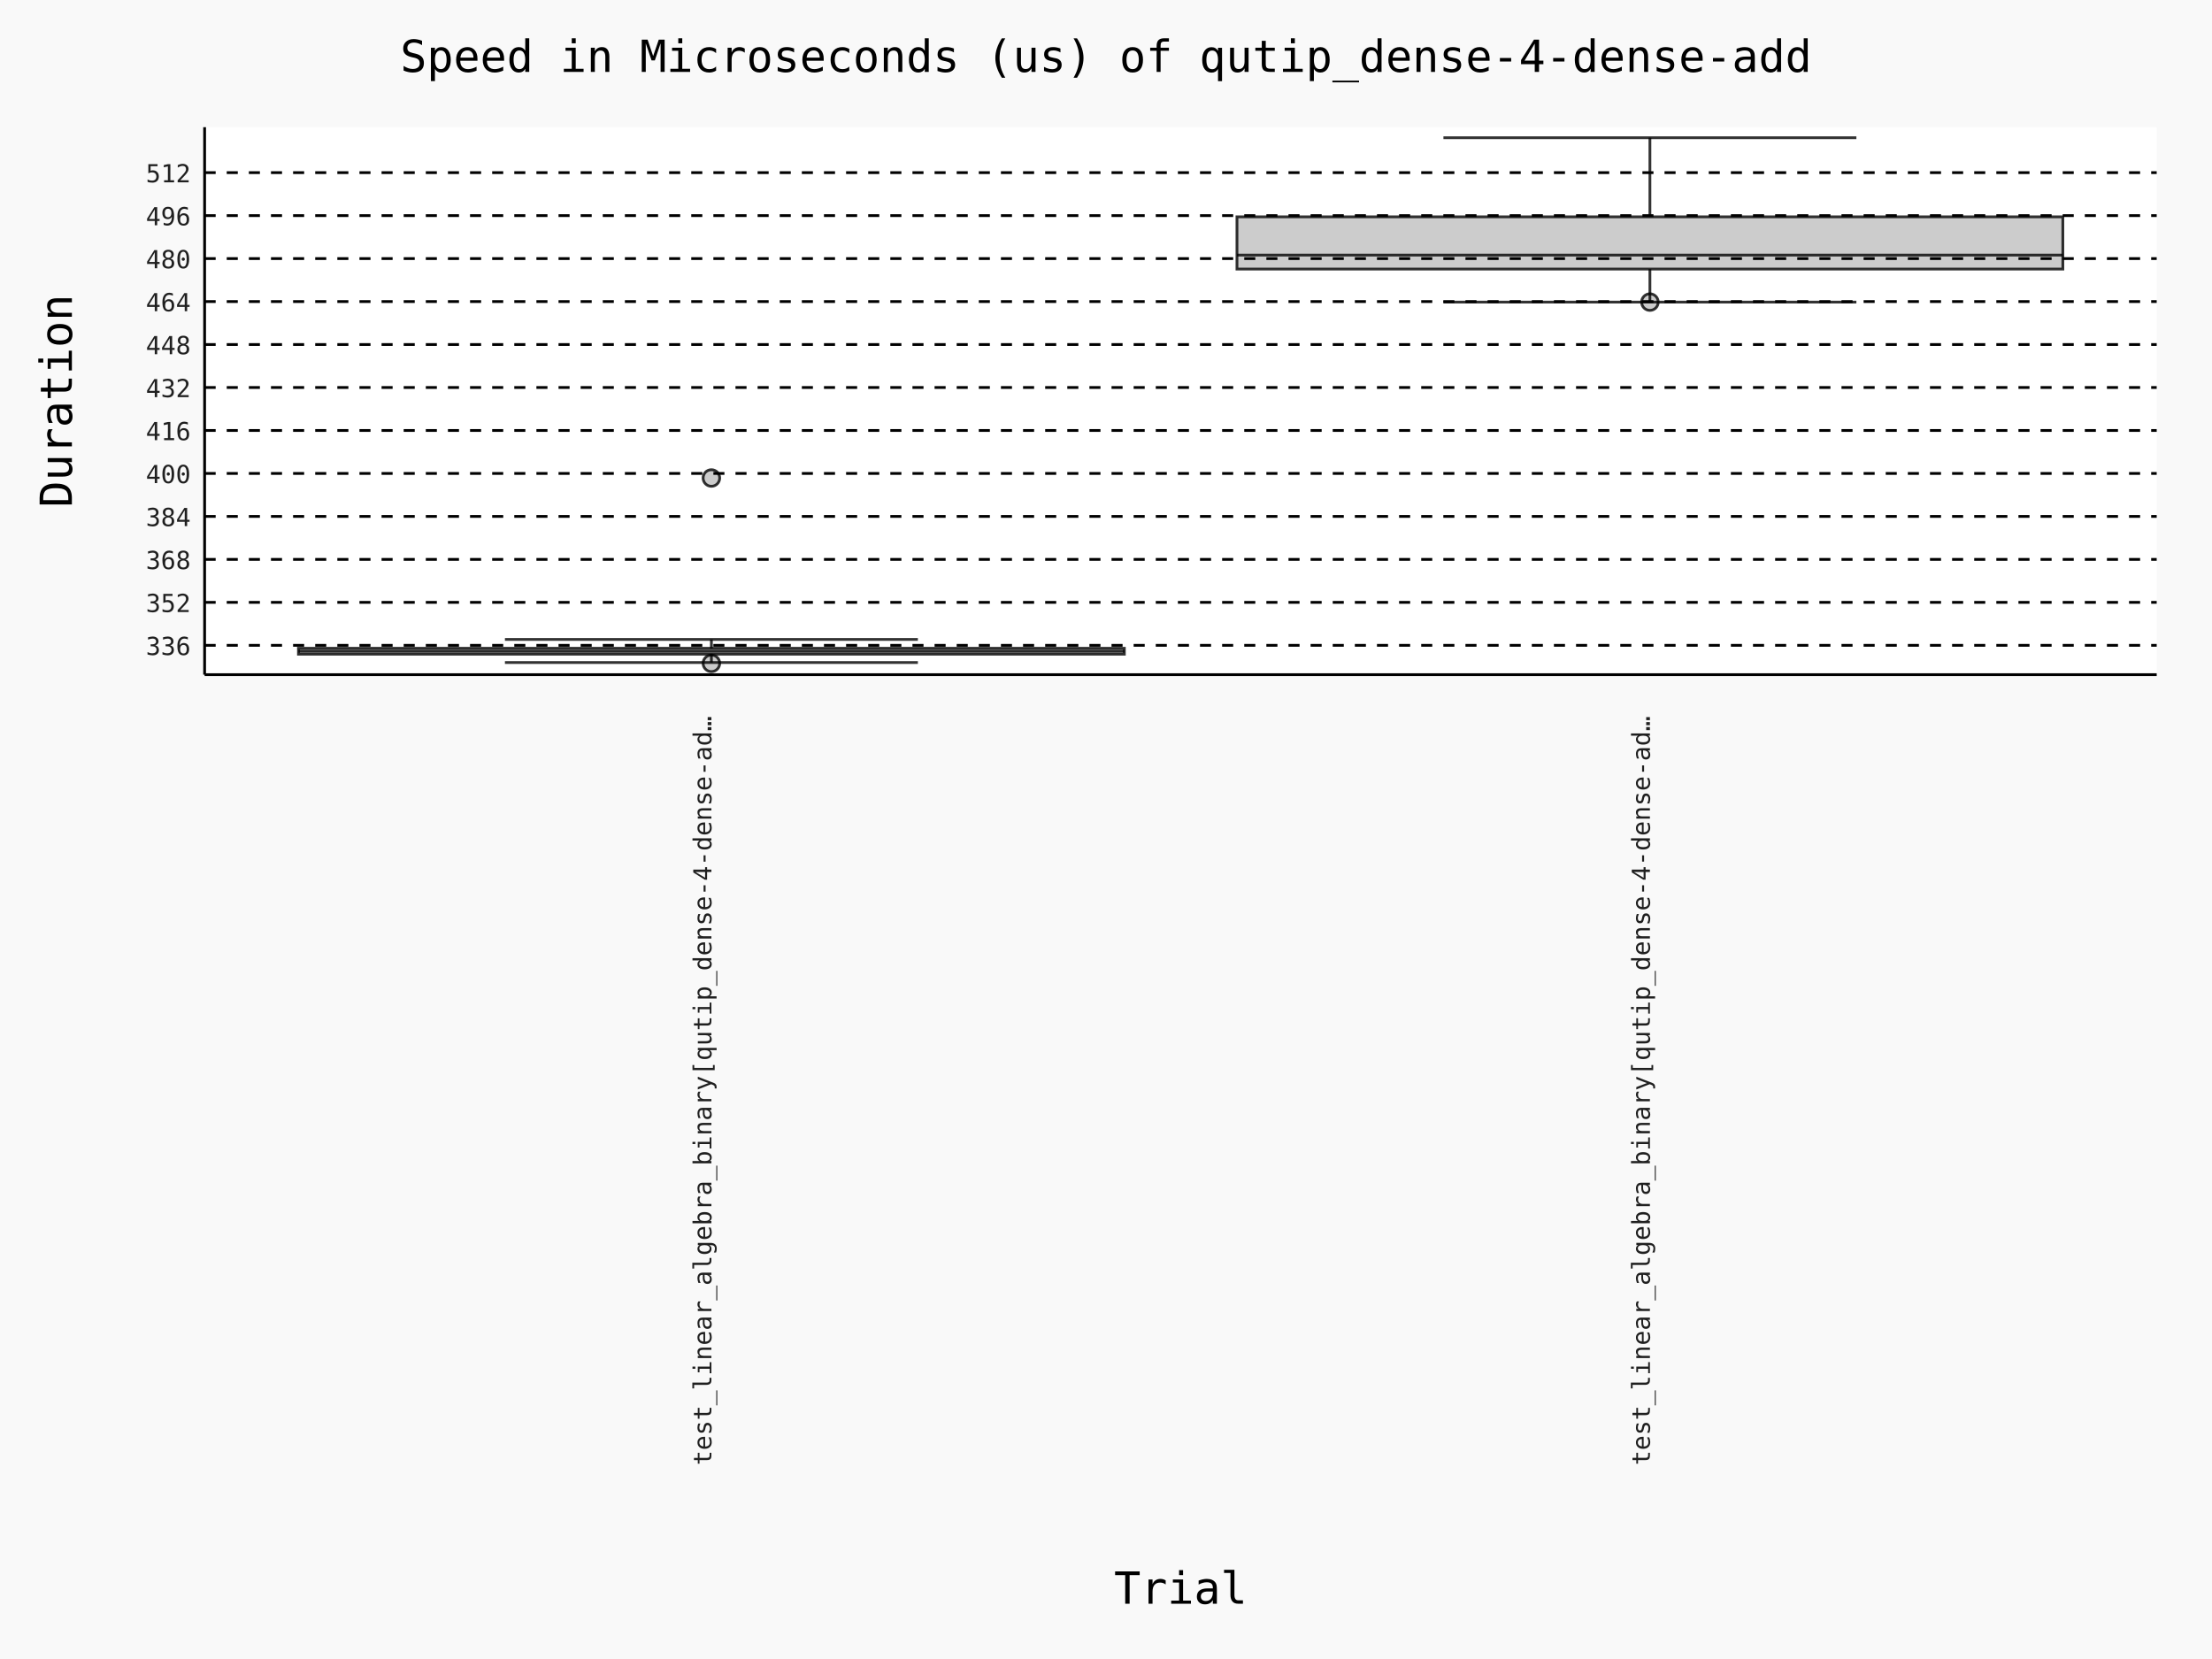
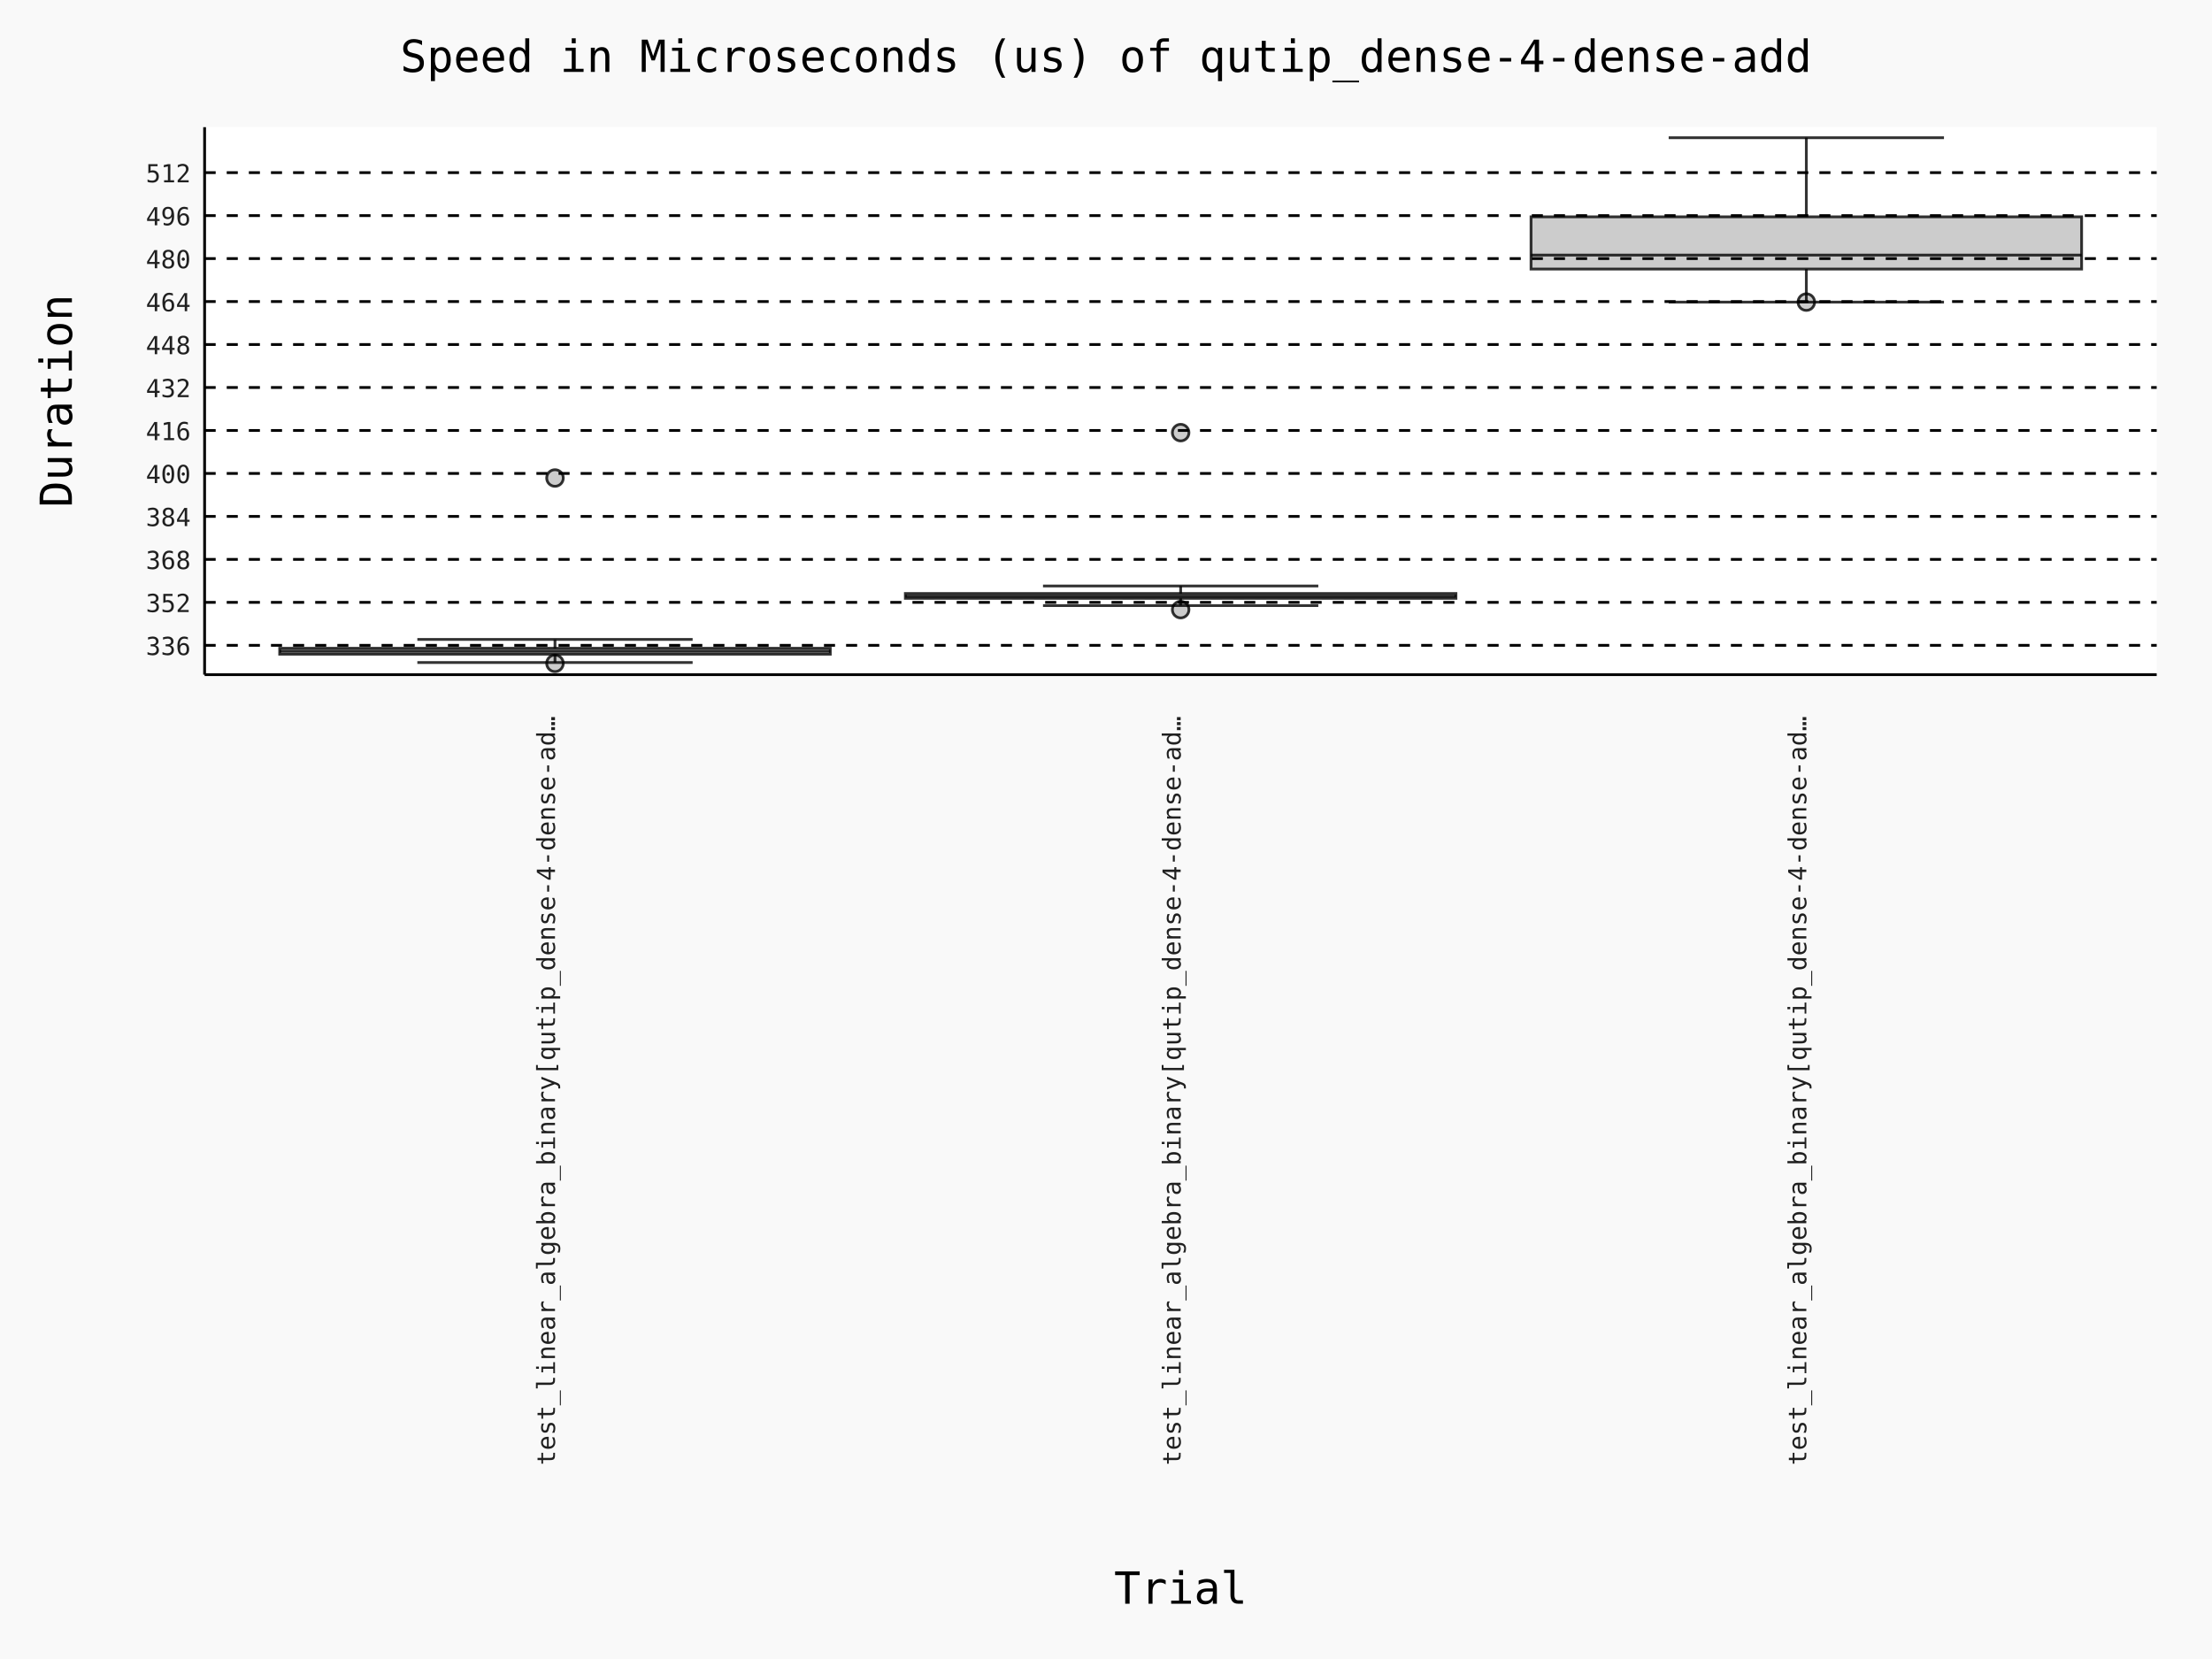
- <svg xmlns="http://www.w3.org/2000/svg" id="chart-a4fc1e0b-406a-45e3-9efc-bca2a4cae208" class="pygal-chart" viewBox="0 0 800 600">
+ <svg xmlns="http://www.w3.org/2000/svg" id="chart-b043ac28-d097-4aa3-8806-845f943edfa0" class="pygal-chart" viewBox="0 0 800 600">
  <defs>
-     <style type="text/css">#chart-a4fc1e0b-406a-45e3-9efc-bca2a4cae208{-webkit-user-select:none;-webkit-font-smoothing:antialiased;font-family:Consolas,"Deja Vu Sans Mono","Bitstream Vera Sans Mono","Courier New",monospace}#chart-a4fc1e0b-406a-45e3-9efc-bca2a4cae208 .title{font-family:Consolas,"Deja Vu Sans Mono","Bitstream Vera Sans Mono","Courier New",monospace;font-size:16px}#chart-a4fc1e0b-406a-45e3-9efc-bca2a4cae208 .legends .legend text{font-family:Consolas,"Deja Vu Sans Mono","Bitstream Vera Sans Mono","Courier New",monospace;font-size:14px}#chart-a4fc1e0b-406a-45e3-9efc-bca2a4cae208 .axis text{font-family:Consolas,"Deja Vu Sans Mono","Bitstream Vera Sans Mono","Courier New",monospace;font-size:10px}#chart-a4fc1e0b-406a-45e3-9efc-bca2a4cae208 .axis text.major{font-family:Consolas,"Deja Vu Sans Mono","Bitstream Vera Sans Mono","Courier New",monospace;font-size:10px}#chart-a4fc1e0b-406a-45e3-9efc-bca2a4cae208 .text-overlay text.value{font-family:Consolas,"Deja Vu Sans Mono","Bitstream Vera Sans Mono","Courier New",monospace;font-size:16px}#chart-a4fc1e0b-406a-45e3-9efc-bca2a4cae208 .text-overlay text.label{font-family:Consolas,"Deja Vu Sans Mono","Bitstream Vera Sans Mono","Courier New",monospace;font-size:10px}#chart-a4fc1e0b-406a-45e3-9efc-bca2a4cae208 .tooltip{font-family:Consolas,"Deja Vu Sans Mono","Bitstream Vera Sans Mono","Courier New",monospace;font-size:14px}#chart-a4fc1e0b-406a-45e3-9efc-bca2a4cae208 text.no_data{font-family:Consolas,"Deja Vu Sans Mono","Bitstream Vera Sans Mono","Courier New",monospace;font-size:64px}
- #chart-a4fc1e0b-406a-45e3-9efc-bca2a4cae208{background-color:rgba(249,249,249,1)}#chart-a4fc1e0b-406a-45e3-9efc-bca2a4cae208 path,#chart-a4fc1e0b-406a-45e3-9efc-bca2a4cae208 line,#chart-a4fc1e0b-406a-45e3-9efc-bca2a4cae208 rect,#chart-a4fc1e0b-406a-45e3-9efc-bca2a4cae208 circle{-webkit-transition:150ms;-moz-transition:150ms;transition:150ms}#chart-a4fc1e0b-406a-45e3-9efc-bca2a4cae208 .graph &gt; .background{fill:rgba(249,249,249,1)}#chart-a4fc1e0b-406a-45e3-9efc-bca2a4cae208 .plot &gt; .background{fill:rgba(255,255,255,1)}#chart-a4fc1e0b-406a-45e3-9efc-bca2a4cae208 .graph{fill:rgba(0,0,0,.87)}#chart-a4fc1e0b-406a-45e3-9efc-bca2a4cae208 text.no_data{fill:rgba(0,0,0,1)}#chart-a4fc1e0b-406a-45e3-9efc-bca2a4cae208 .title{fill:rgba(0,0,0,1)}#chart-a4fc1e0b-406a-45e3-9efc-bca2a4cae208 .legends .legend text{fill:rgba(0,0,0,.87)}#chart-a4fc1e0b-406a-45e3-9efc-bca2a4cae208 .legends .legend:hover text{fill:rgba(0,0,0,1)}#chart-a4fc1e0b-406a-45e3-9efc-bca2a4cae208 .axis .line{stroke:rgba(0,0,0,1)}#chart-a4fc1e0b-406a-45e3-9efc-bca2a4cae208 .axis .guide.line{stroke:rgba(0,0,0,.54)}#chart-a4fc1e0b-406a-45e3-9efc-bca2a4cae208 .axis .major.line{stroke:rgba(0,0,0,.87)}#chart-a4fc1e0b-406a-45e3-9efc-bca2a4cae208 .axis text.major{fill:rgba(0,0,0,1)}#chart-a4fc1e0b-406a-45e3-9efc-bca2a4cae208 .axis.y .guides:hover .guide.line,#chart-a4fc1e0b-406a-45e3-9efc-bca2a4cae208 .line-graph .axis.x .guides:hover .guide.line,#chart-a4fc1e0b-406a-45e3-9efc-bca2a4cae208 .stackedline-graph .axis.x .guides:hover .guide.line,#chart-a4fc1e0b-406a-45e3-9efc-bca2a4cae208 .xy-graph .axis.x .guides:hover .guide.line{stroke:rgba(0,0,0,1)}#chart-a4fc1e0b-406a-45e3-9efc-bca2a4cae208 .axis .guides:hover text{fill:rgba(0,0,0,1)}#chart-a4fc1e0b-406a-45e3-9efc-bca2a4cae208 .reactive{fill-opacity:.7;stroke-opacity:.8;stroke-width:1}#chart-a4fc1e0b-406a-45e3-9efc-bca2a4cae208 .ci{stroke:rgba(0,0,0,.87)}#chart-a4fc1e0b-406a-45e3-9efc-bca2a4cae208 .reactive.active,#chart-a4fc1e0b-406a-45e3-9efc-bca2a4cae208 .active .reactive{fill-opacity:.8;stroke-opacity:.9;stroke-width:4}#chart-a4fc1e0b-406a-45e3-9efc-bca2a4cae208 .ci .reactive.active{stroke-width:1.5}#chart-a4fc1e0b-406a-45e3-9efc-bca2a4cae208 .series text{fill:rgba(0,0,0,1)}#chart-a4fc1e0b-406a-45e3-9efc-bca2a4cae208 .tooltip rect{fill:rgba(255,255,255,1);stroke:rgba(0,0,0,1);-webkit-transition:opacity 150ms;-moz-transition:opacity 150ms;transition:opacity 150ms}#chart-a4fc1e0b-406a-45e3-9efc-bca2a4cae208 .tooltip .label{fill:rgba(0,0,0,.87)}#chart-a4fc1e0b-406a-45e3-9efc-bca2a4cae208 .tooltip .label{fill:rgba(0,0,0,.87)}#chart-a4fc1e0b-406a-45e3-9efc-bca2a4cae208 .tooltip .legend{font-size:.8em;fill:rgba(0,0,0,.54)}#chart-a4fc1e0b-406a-45e3-9efc-bca2a4cae208 .tooltip .x_label{font-size:.6em;fill:rgba(0,0,0,1)}#chart-a4fc1e0b-406a-45e3-9efc-bca2a4cae208 .tooltip .xlink{font-size:.5em;text-decoration:underline}#chart-a4fc1e0b-406a-45e3-9efc-bca2a4cae208 .tooltip .value{font-size:1.5em}#chart-a4fc1e0b-406a-45e3-9efc-bca2a4cae208 .bound{font-size:.5em}#chart-a4fc1e0b-406a-45e3-9efc-bca2a4cae208 .max-value{font-size:.75em;fill:rgba(0,0,0,.54)}#chart-a4fc1e0b-406a-45e3-9efc-bca2a4cae208 .map-element{fill:rgba(255,255,255,1);stroke:rgba(0,0,0,.54) !important}#chart-a4fc1e0b-406a-45e3-9efc-bca2a4cae208 .map-element .reactive{fill-opacity:inherit;stroke-opacity:inherit}#chart-a4fc1e0b-406a-45e3-9efc-bca2a4cae208 .color-0,#chart-a4fc1e0b-406a-45e3-9efc-bca2a4cae208 .color-0 a:visited{stroke:#000000;fill:#000000}#chart-a4fc1e0b-406a-45e3-9efc-bca2a4cae208 .color-1,#chart-a4fc1e0b-406a-45e3-9efc-bca2a4cae208 .color-1 a:visited{stroke:#000000;fill:#000000}#chart-a4fc1e0b-406a-45e3-9efc-bca2a4cae208 .text-overlay .color-0 text{fill:white}#chart-a4fc1e0b-406a-45e3-9efc-bca2a4cae208 .text-overlay .color-1 text{fill:white}
- #chart-a4fc1e0b-406a-45e3-9efc-bca2a4cae208 text.no_data{text-anchor:middle}#chart-a4fc1e0b-406a-45e3-9efc-bca2a4cae208 .guide.line{fill:none}#chart-a4fc1e0b-406a-45e3-9efc-bca2a4cae208 .centered{text-anchor:middle}#chart-a4fc1e0b-406a-45e3-9efc-bca2a4cae208 .title{text-anchor:middle}#chart-a4fc1e0b-406a-45e3-9efc-bca2a4cae208 .legends .legend text{fill-opacity:1}#chart-a4fc1e0b-406a-45e3-9efc-bca2a4cae208 .axis.x text{text-anchor:middle}#chart-a4fc1e0b-406a-45e3-9efc-bca2a4cae208 .axis.x:not(.web) text[transform]{text-anchor:start}#chart-a4fc1e0b-406a-45e3-9efc-bca2a4cae208 .axis.x:not(.web) text[transform].backwards{text-anchor:end}#chart-a4fc1e0b-406a-45e3-9efc-bca2a4cae208 .axis.y text{text-anchor:end}#chart-a4fc1e0b-406a-45e3-9efc-bca2a4cae208 .axis.y text[transform].backwards{text-anchor:start}#chart-a4fc1e0b-406a-45e3-9efc-bca2a4cae208 .axis.y2 text{text-anchor:start}#chart-a4fc1e0b-406a-45e3-9efc-bca2a4cae208 .axis.y2 text[transform].backwards{text-anchor:end}#chart-a4fc1e0b-406a-45e3-9efc-bca2a4cae208 .axis .guide.line{stroke-dasharray:4,4;stroke:black}#chart-a4fc1e0b-406a-45e3-9efc-bca2a4cae208 .axis .major.guide.line{stroke-dasharray:6,6;stroke:black}#chart-a4fc1e0b-406a-45e3-9efc-bca2a4cae208 .horizontal .axis.y .guide.line,#chart-a4fc1e0b-406a-45e3-9efc-bca2a4cae208 .horizontal .axis.y2 .guide.line,#chart-a4fc1e0b-406a-45e3-9efc-bca2a4cae208 .vertical .axis.x .guide.line{opacity:0}#chart-a4fc1e0b-406a-45e3-9efc-bca2a4cae208 .horizontal .axis.always_show .guide.line,#chart-a4fc1e0b-406a-45e3-9efc-bca2a4cae208 .vertical .axis.always_show .guide.line{opacity:1 !important}#chart-a4fc1e0b-406a-45e3-9efc-bca2a4cae208 .axis.y .guides:hover .guide.line,#chart-a4fc1e0b-406a-45e3-9efc-bca2a4cae208 .axis.y2 .guides:hover .guide.line,#chart-a4fc1e0b-406a-45e3-9efc-bca2a4cae208 .axis.x .guides:hover .guide.line{opacity:1}#chart-a4fc1e0b-406a-45e3-9efc-bca2a4cae208 .axis .guides:hover text{opacity:1}#chart-a4fc1e0b-406a-45e3-9efc-bca2a4cae208 .nofill{fill:none}#chart-a4fc1e0b-406a-45e3-9efc-bca2a4cae208 .subtle-fill{fill-opacity:.2}#chart-a4fc1e0b-406a-45e3-9efc-bca2a4cae208 .dot{stroke-width:1px;fill-opacity:1;stroke-opacity:1}#chart-a4fc1e0b-406a-45e3-9efc-bca2a4cae208 .dot.active{stroke-width:5px}#chart-a4fc1e0b-406a-45e3-9efc-bca2a4cae208 .dot.negative{fill:transparent}#chart-a4fc1e0b-406a-45e3-9efc-bca2a4cae208 text,#chart-a4fc1e0b-406a-45e3-9efc-bca2a4cae208 tspan{stroke:none !important}#chart-a4fc1e0b-406a-45e3-9efc-bca2a4cae208 .series text.active{opacity:1}#chart-a4fc1e0b-406a-45e3-9efc-bca2a4cae208 .tooltip rect{fill-opacity:.95;stroke-width:.5}#chart-a4fc1e0b-406a-45e3-9efc-bca2a4cae208 .tooltip text{fill-opacity:1}#chart-a4fc1e0b-406a-45e3-9efc-bca2a4cae208 .showable{visibility:hidden}#chart-a4fc1e0b-406a-45e3-9efc-bca2a4cae208 .showable.shown{visibility:visible}#chart-a4fc1e0b-406a-45e3-9efc-bca2a4cae208 .gauge-background{fill:rgba(229,229,229,1);stroke:none}#chart-a4fc1e0b-406a-45e3-9efc-bca2a4cae208 .bg-lines{stroke:rgba(249,249,249,1);stroke-width:2px}
+     <style type="text/css">#chart-b043ac28-d097-4aa3-8806-845f943edfa0{-webkit-user-select:none;-webkit-font-smoothing:antialiased;font-family:Consolas,"Deja Vu Sans Mono","Bitstream Vera Sans Mono","Courier New",monospace}#chart-b043ac28-d097-4aa3-8806-845f943edfa0 .title{font-family:Consolas,"Deja Vu Sans Mono","Bitstream Vera Sans Mono","Courier New",monospace;font-size:16px}#chart-b043ac28-d097-4aa3-8806-845f943edfa0 .legends .legend text{font-family:Consolas,"Deja Vu Sans Mono","Bitstream Vera Sans Mono","Courier New",monospace;font-size:14px}#chart-b043ac28-d097-4aa3-8806-845f943edfa0 .axis text{font-family:Consolas,"Deja Vu Sans Mono","Bitstream Vera Sans Mono","Courier New",monospace;font-size:10px}#chart-b043ac28-d097-4aa3-8806-845f943edfa0 .axis text.major{font-family:Consolas,"Deja Vu Sans Mono","Bitstream Vera Sans Mono","Courier New",monospace;font-size:10px}#chart-b043ac28-d097-4aa3-8806-845f943edfa0 .text-overlay text.value{font-family:Consolas,"Deja Vu Sans Mono","Bitstream Vera Sans Mono","Courier New",monospace;font-size:16px}#chart-b043ac28-d097-4aa3-8806-845f943edfa0 .text-overlay text.label{font-family:Consolas,"Deja Vu Sans Mono","Bitstream Vera Sans Mono","Courier New",monospace;font-size:10px}#chart-b043ac28-d097-4aa3-8806-845f943edfa0 .tooltip{font-family:Consolas,"Deja Vu Sans Mono","Bitstream Vera Sans Mono","Courier New",monospace;font-size:14px}#chart-b043ac28-d097-4aa3-8806-845f943edfa0 text.no_data{font-family:Consolas,"Deja Vu Sans Mono","Bitstream Vera Sans Mono","Courier New",monospace;font-size:64px}
+ #chart-b043ac28-d097-4aa3-8806-845f943edfa0{background-color:rgba(249,249,249,1)}#chart-b043ac28-d097-4aa3-8806-845f943edfa0 path,#chart-b043ac28-d097-4aa3-8806-845f943edfa0 line,#chart-b043ac28-d097-4aa3-8806-845f943edfa0 rect,#chart-b043ac28-d097-4aa3-8806-845f943edfa0 circle{-webkit-transition:150ms;-moz-transition:150ms;transition:150ms}#chart-b043ac28-d097-4aa3-8806-845f943edfa0 .graph &gt; .background{fill:rgba(249,249,249,1)}#chart-b043ac28-d097-4aa3-8806-845f943edfa0 .plot &gt; .background{fill:rgba(255,255,255,1)}#chart-b043ac28-d097-4aa3-8806-845f943edfa0 .graph{fill:rgba(0,0,0,.87)}#chart-b043ac28-d097-4aa3-8806-845f943edfa0 text.no_data{fill:rgba(0,0,0,1)}#chart-b043ac28-d097-4aa3-8806-845f943edfa0 .title{fill:rgba(0,0,0,1)}#chart-b043ac28-d097-4aa3-8806-845f943edfa0 .legends .legend text{fill:rgba(0,0,0,.87)}#chart-b043ac28-d097-4aa3-8806-845f943edfa0 .legends .legend:hover text{fill:rgba(0,0,0,1)}#chart-b043ac28-d097-4aa3-8806-845f943edfa0 .axis .line{stroke:rgba(0,0,0,1)}#chart-b043ac28-d097-4aa3-8806-845f943edfa0 .axis .guide.line{stroke:rgba(0,0,0,.54)}#chart-b043ac28-d097-4aa3-8806-845f943edfa0 .axis .major.line{stroke:rgba(0,0,0,.87)}#chart-b043ac28-d097-4aa3-8806-845f943edfa0 .axis text.major{fill:rgba(0,0,0,1)}#chart-b043ac28-d097-4aa3-8806-845f943edfa0 .axis.y .guides:hover .guide.line,#chart-b043ac28-d097-4aa3-8806-845f943edfa0 .line-graph .axis.x .guides:hover .guide.line,#chart-b043ac28-d097-4aa3-8806-845f943edfa0 .stackedline-graph .axis.x .guides:hover .guide.line,#chart-b043ac28-d097-4aa3-8806-845f943edfa0 .xy-graph .axis.x .guides:hover .guide.line{stroke:rgba(0,0,0,1)}#chart-b043ac28-d097-4aa3-8806-845f943edfa0 .axis .guides:hover text{fill:rgba(0,0,0,1)}#chart-b043ac28-d097-4aa3-8806-845f943edfa0 .reactive{fill-opacity:.7;stroke-opacity:.8;stroke-width:1}#chart-b043ac28-d097-4aa3-8806-845f943edfa0 .ci{stroke:rgba(0,0,0,.87)}#chart-b043ac28-d097-4aa3-8806-845f943edfa0 .reactive.active,#chart-b043ac28-d097-4aa3-8806-845f943edfa0 .active .reactive{fill-opacity:.8;stroke-opacity:.9;stroke-width:4}#chart-b043ac28-d097-4aa3-8806-845f943edfa0 .ci .reactive.active{stroke-width:1.5}#chart-b043ac28-d097-4aa3-8806-845f943edfa0 .series text{fill:rgba(0,0,0,1)}#chart-b043ac28-d097-4aa3-8806-845f943edfa0 .tooltip rect{fill:rgba(255,255,255,1);stroke:rgba(0,0,0,1);-webkit-transition:opacity 150ms;-moz-transition:opacity 150ms;transition:opacity 150ms}#chart-b043ac28-d097-4aa3-8806-845f943edfa0 .tooltip .label{fill:rgba(0,0,0,.87)}#chart-b043ac28-d097-4aa3-8806-845f943edfa0 .tooltip .label{fill:rgba(0,0,0,.87)}#chart-b043ac28-d097-4aa3-8806-845f943edfa0 .tooltip .legend{font-size:.8em;fill:rgba(0,0,0,.54)}#chart-b043ac28-d097-4aa3-8806-845f943edfa0 .tooltip .x_label{font-size:.6em;fill:rgba(0,0,0,1)}#chart-b043ac28-d097-4aa3-8806-845f943edfa0 .tooltip .xlink{font-size:.5em;text-decoration:underline}#chart-b043ac28-d097-4aa3-8806-845f943edfa0 .tooltip .value{font-size:1.5em}#chart-b043ac28-d097-4aa3-8806-845f943edfa0 .bound{font-size:.5em}#chart-b043ac28-d097-4aa3-8806-845f943edfa0 .max-value{font-size:.75em;fill:rgba(0,0,0,.54)}#chart-b043ac28-d097-4aa3-8806-845f943edfa0 .map-element{fill:rgba(255,255,255,1);stroke:rgba(0,0,0,.54) !important}#chart-b043ac28-d097-4aa3-8806-845f943edfa0 .map-element .reactive{fill-opacity:inherit;stroke-opacity:inherit}#chart-b043ac28-d097-4aa3-8806-845f943edfa0 .color-0,#chart-b043ac28-d097-4aa3-8806-845f943edfa0 .color-0 a:visited{stroke:#000000;fill:#000000}#chart-b043ac28-d097-4aa3-8806-845f943edfa0 .color-1,#chart-b043ac28-d097-4aa3-8806-845f943edfa0 .color-1 a:visited{stroke:#000000;fill:#000000}#chart-b043ac28-d097-4aa3-8806-845f943edfa0 .color-2,#chart-b043ac28-d097-4aa3-8806-845f943edfa0 .color-2 a:visited{stroke:#000000;fill:#000000}#chart-b043ac28-d097-4aa3-8806-845f943edfa0 .text-overlay .color-0 text{fill:white}#chart-b043ac28-d097-4aa3-8806-845f943edfa0 .text-overlay .color-1 text{fill:white}#chart-b043ac28-d097-4aa3-8806-845f943edfa0 .text-overlay .color-2 text{fill:white}
+ #chart-b043ac28-d097-4aa3-8806-845f943edfa0 text.no_data{text-anchor:middle}#chart-b043ac28-d097-4aa3-8806-845f943edfa0 .guide.line{fill:none}#chart-b043ac28-d097-4aa3-8806-845f943edfa0 .centered{text-anchor:middle}#chart-b043ac28-d097-4aa3-8806-845f943edfa0 .title{text-anchor:middle}#chart-b043ac28-d097-4aa3-8806-845f943edfa0 .legends .legend text{fill-opacity:1}#chart-b043ac28-d097-4aa3-8806-845f943edfa0 .axis.x text{text-anchor:middle}#chart-b043ac28-d097-4aa3-8806-845f943edfa0 .axis.x:not(.web) text[transform]{text-anchor:start}#chart-b043ac28-d097-4aa3-8806-845f943edfa0 .axis.x:not(.web) text[transform].backwards{text-anchor:end}#chart-b043ac28-d097-4aa3-8806-845f943edfa0 .axis.y text{text-anchor:end}#chart-b043ac28-d097-4aa3-8806-845f943edfa0 .axis.y text[transform].backwards{text-anchor:start}#chart-b043ac28-d097-4aa3-8806-845f943edfa0 .axis.y2 text{text-anchor:start}#chart-b043ac28-d097-4aa3-8806-845f943edfa0 .axis.y2 text[transform].backwards{text-anchor:end}#chart-b043ac28-d097-4aa3-8806-845f943edfa0 .axis .guide.line{stroke-dasharray:4,4;stroke:black}#chart-b043ac28-d097-4aa3-8806-845f943edfa0 .axis .major.guide.line{stroke-dasharray:6,6;stroke:black}#chart-b043ac28-d097-4aa3-8806-845f943edfa0 .horizontal .axis.y .guide.line,#chart-b043ac28-d097-4aa3-8806-845f943edfa0 .horizontal .axis.y2 .guide.line,#chart-b043ac28-d097-4aa3-8806-845f943edfa0 .vertical .axis.x .guide.line{opacity:0}#chart-b043ac28-d097-4aa3-8806-845f943edfa0 .horizontal .axis.always_show .guide.line,#chart-b043ac28-d097-4aa3-8806-845f943edfa0 .vertical .axis.always_show .guide.line{opacity:1 !important}#chart-b043ac28-d097-4aa3-8806-845f943edfa0 .axis.y .guides:hover .guide.line,#chart-b043ac28-d097-4aa3-8806-845f943edfa0 .axis.y2 .guides:hover .guide.line,#chart-b043ac28-d097-4aa3-8806-845f943edfa0 .axis.x .guides:hover .guide.line{opacity:1}#chart-b043ac28-d097-4aa3-8806-845f943edfa0 .axis .guides:hover text{opacity:1}#chart-b043ac28-d097-4aa3-8806-845f943edfa0 .nofill{fill:none}#chart-b043ac28-d097-4aa3-8806-845f943edfa0 .subtle-fill{fill-opacity:.2}#chart-b043ac28-d097-4aa3-8806-845f943edfa0 .dot{stroke-width:1px;fill-opacity:1;stroke-opacity:1}#chart-b043ac28-d097-4aa3-8806-845f943edfa0 .dot.active{stroke-width:5px}#chart-b043ac28-d097-4aa3-8806-845f943edfa0 .dot.negative{fill:transparent}#chart-b043ac28-d097-4aa3-8806-845f943edfa0 text,#chart-b043ac28-d097-4aa3-8806-845f943edfa0 tspan{stroke:none !important}#chart-b043ac28-d097-4aa3-8806-845f943edfa0 .series text.active{opacity:1}#chart-b043ac28-d097-4aa3-8806-845f943edfa0 .tooltip rect{fill-opacity:.95;stroke-width:.5}#chart-b043ac28-d097-4aa3-8806-845f943edfa0 .tooltip text{fill-opacity:1}#chart-b043ac28-d097-4aa3-8806-845f943edfa0 .showable{visibility:hidden}#chart-b043ac28-d097-4aa3-8806-845f943edfa0 .showable.shown{visibility:visible}#chart-b043ac28-d097-4aa3-8806-845f943edfa0 .gauge-background{fill:rgba(229,229,229,1);stroke:none}#chart-b043ac28-d097-4aa3-8806-845f943edfa0 .bg-lines{stroke:rgba(249,249,249,1);stroke-width:2px}
.tooltip .value{font-size:1em !important}.axis text{font-size:9px !important}</style>
  </defs>
  <g class="graph custombox-graph vertical">
    <rect x="0" y="0" width="800" height="600" class="background" />
    <g transform="translate(74, 46)" class="plot">
      <rect x="0" y="0" width="706.0" height="198.0" class="background" />
      <g class="axis y always_show">
        <path d="M0 198 h706" class="line" />
        <g class="guides">
          <path d="M0 187.393 h706" class="guide line" />
          <text x="-5" y="190.893" class="">336</text>
        </g>
        <g class="guides">
          <path d="M0 171.851 h706" class="guide line" />
          <text x="-5" y="175.351" class="">352</text>
        </g>
        <g class="guides">
          <path d="M0 156.31 h706" class="guide line" />
          <text x="-5" y="159.81" class="">368</text>
        </g>
        <g class="guides">
          <path d="M0 140.768 h706" class="guide line" />
          <text x="-5" y="144.268" class="">384</text>
        </g>
        <g class="guides">
          <path d="M0 125.226 h706" class="guide line" />
          <text x="-5" y="128.726" class="">400</text>
        </g>
        <g class="guides">
          <path d="M0 109.685 h706" class="guide line" />
          <text x="-5" y="113.185" class="">416</text>
        </g>
        <g class="guides">
          <path d="M0 94.143 h706" class="guide line" />
          <text x="-5" y="97.643" class="">432</text>
        </g>
        <g class="guides">
          <path d="M0 78.602 h706" class="guide line" />
          <text x="-5" y="82.102" class="">448</text>
        </g>
        <g class="guides">
          <path d="M0 63.06 h706" class="guide line" />
          <text x="-5" y="66.56" class="">464</text>
        </g>
        <g class="guides">
          <path d="M0 47.518 h706" class="guide line" />
          <text x="-5" y="51.018" class="">480</text>
        </g>
        <g class="guides">
          <path d="M0 31.977 h706" class="guide line" />
          <text x="-5" y="35.477" class="">496</text>
        </g>
        <g class="guides">
          <path d="M0 16.435 h706" class="guide line" />
          <text x="-5" y="19.935" class="">512</text>
        </g>
      </g>
      <g class="axis x">
        <path d="M0 0 v198" class="line" />
        <g class="guides">
-           <path d="M183.288 0 v198" class="guide line" />
-           <text x="183.288" y="213.0" class="backwards" transform="rotate(270 183.2885 213)">test_linear_algebra_binary[qutip_dense-4-dense-ad…</text>
+           <path d="M126.718 0 v198" class="guide line" />
+           <text x="126.718" y="213.0" class="backwards" transform="rotate(270 126.7179 213)">test_linear_algebra_binary[qutip_dense-4-dense-ad…</text>
        </g>
        <g class="guides">
-           <path d="M522.712 0 v198" class="guide line" />
-           <text x="522.712" y="213.0" class="backwards" transform="rotate(270 522.7115 213)">test_linear_algebra_binary[qutip_dense-4-dense-ad…</text>
+           <path d="M353 0 v198" class="guide line" />
+           <text x="353.0" y="213.0" class="backwards" transform="rotate(270 353 213)">test_linear_algebra_binary[qutip_dense-4-dense-ad…</text>
+         </g>
+         <g class="guides">
+           <path d="M579.282 0 v198" class="guide line" />
+           <text x="579.282" y="213.0" class="backwards" transform="rotate(270 579.2821 213)">test_linear_algebra_binary[qutip_dense-4-dense-ad…</text>
        </g>
      </g>
      <g class="series serie-0 color-0">
        <g class="boxes">
          <g class="box">
-             <path stroke-width="3" d="M108.615 193.609 L257.962 193.609" class="reactive tooltip-trigger" />
-             <path stroke-width="3" d="M33.942 189.528 L332.635 189.528" class="reactive tooltip-trigger" />
-             <path stroke-width="3" d="M108.615 185.255 L257.962 185.255" class="reactive tooltip-trigger" />
-             <path stroke-width="2" d="M183.288 193.609 L183.288 190.597" class="reactive tooltip-trigger" />
-             <path stroke-width="2" d="M183.288 185.255 L183.288 188.46" class="reactive tooltip-trigger" />
-             <rect x="33.942" y="188.46" height="2.137" width="298.692" class="subtle-fill reactive tooltip-trigger" />
-             <circle cx="183.288" cy="193.9" r="3" class="subtle-fill reactive tooltip-trigger" />
-             <circle cx="183.288" cy="126.876" r="3" class="subtle-fill reactive tooltip-trigger" />
+             <path stroke-width="3" d="M76.936 193.609 L176.5 193.609" class="reactive tooltip-trigger" />
+             <path stroke-width="3" d="M27.154 189.528 L226.282 189.528" class="reactive tooltip-trigger" />
+             <path stroke-width="3" d="M76.936 185.255 L176.5 185.255" class="reactive tooltip-trigger" />
+             <path stroke-width="2" d="M126.718 193.609 L126.718 190.597" class="reactive tooltip-trigger" />
+             <path stroke-width="2" d="M126.718 185.255 L126.718 188.46" class="reactive tooltip-trigger" />
+             <rect x="27.154" y="188.46" height="2.137" width="199.128" class="subtle-fill reactive tooltip-trigger" />
+             <circle cx="126.718" cy="193.9" r="3" class="subtle-fill reactive tooltip-trigger" />
+             <circle cx="126.718" cy="126.876" r="3" class="subtle-fill reactive tooltip-trigger" />
          </g>
        </g>
      </g>
      <g class="series serie-1 color-1">
        <g class="boxes">
          <g class="box">
-             <path stroke-width="3" d="M448.038 63.257 L597.385 63.257" class="reactive tooltip-trigger" />
-             <path stroke-width="3" d="M373.365 46.259 L672.058 46.259" class="reactive tooltip-trigger" />
-             <path stroke-width="3" d="M448.038 3.812 L597.385 3.812" class="reactive tooltip-trigger" />
-             <path stroke-width="2" d="M522.712 63.257 L522.712 51.31" class="reactive tooltip-trigger" />
-             <path stroke-width="2" d="M522.712 3.812 L522.712 32.417" class="reactive tooltip-trigger" />
-             <rect x="373.365" y="32.417" height="18.893" width="298.692" class="subtle-fill reactive tooltip-trigger" />
-             <circle cx="522.712" cy="63.257" r="3" class="subtle-fill reactive tooltip-trigger" />
-             <circle cx="522.712" cy="-4127.705" r="3" class="subtle-fill reactive tooltip-trigger" />
+             <path stroke-width="3" d="M303.218 173.021 L402.782 173.021" class="reactive tooltip-trigger" />
+             <path stroke-width="3" d="M253.436 169.62 L452.564 169.62" class="reactive tooltip-trigger" />
+             <path stroke-width="3" d="M303.218 165.93 L402.782 165.93" class="reactive tooltip-trigger" />
+             <path stroke-width="2" d="M353 173.021 L353 170.398" class="reactive tooltip-trigger" />
+             <path stroke-width="2" d="M353 165.93 L353 168.649" class="reactive tooltip-trigger" />
+             <rect x="253.436" y="168.649" height="1.749" width="199.128" class="subtle-fill reactive tooltip-trigger" />
+             <circle cx="353" cy="174.477" r="3" class="subtle-fill reactive tooltip-trigger" />
+             <circle cx="353" cy="110.466" r="3" class="subtle-fill reactive tooltip-trigger" />
+           </g>
+         </g>
+       </g>
+       <g class="series serie-2 color-2">
+         <g class="boxes">
+           <g class="box">
+             <path stroke-width="3" d="M529.5 63.257 L629.064 63.257" class="reactive tooltip-trigger" />
+             <path stroke-width="3" d="M479.718 46.259 L678.846 46.259" class="reactive tooltip-trigger" />
+             <path stroke-width="3" d="M529.5 3.812 L629.064 3.812" class="reactive tooltip-trigger" />
+             <path stroke-width="2" d="M579.282 63.257 L579.282 51.31" class="reactive tooltip-trigger" />
+             <path stroke-width="2" d="M579.282 3.812 L579.282 32.417" class="reactive tooltip-trigger" />
+             <rect x="479.718" y="32.417" height="18.893" width="199.128" class="subtle-fill reactive tooltip-trigger" />
+             <circle cx="579.282" cy="63.257" r="3" class="subtle-fill reactive tooltip-trigger" />
+             <circle cx="579.282" cy="-4127.705" r="3" class="subtle-fill reactive tooltip-trigger" />
          </g>
        </g>
      </g>
    </g>
    <g class="titles">
      <text x="400.0" y="26" class="title plot_title">Speed in Microseconds (us) of qutip_dense-4-dense-add</text>
      <text x="427.0" y="580.0" class="title">Trial</text>
      <text x="0" y="171.0" class="title" transform="rotate(-90 0 145)">Duration</text>
    </g>
    <g transform="translate(74, 46)" class="plot overlay">
      <g class="series serie-0 color-0" />
      <g class="series serie-1 color-1" />
+       <g class="series serie-2 color-2" />
    </g>
    <g transform="translate(74, 46)" class="plot text-overlay">
      <g class="series serie-0 color-0" />
      <g class="series serie-1 color-1" />
+       <g class="series serie-2 color-2" />
    </g>
    <g transform="translate(74, 46)" class="plot tooltip-overlay">
      <g transform="translate(0 0)" style="opacity: 0" class="tooltip">
        <rect rx="0" ry="0" width="0" height="0" class="tooltip-box" />
        <g class="text" />
      </g>
    </g>
  </g>
</svg>
